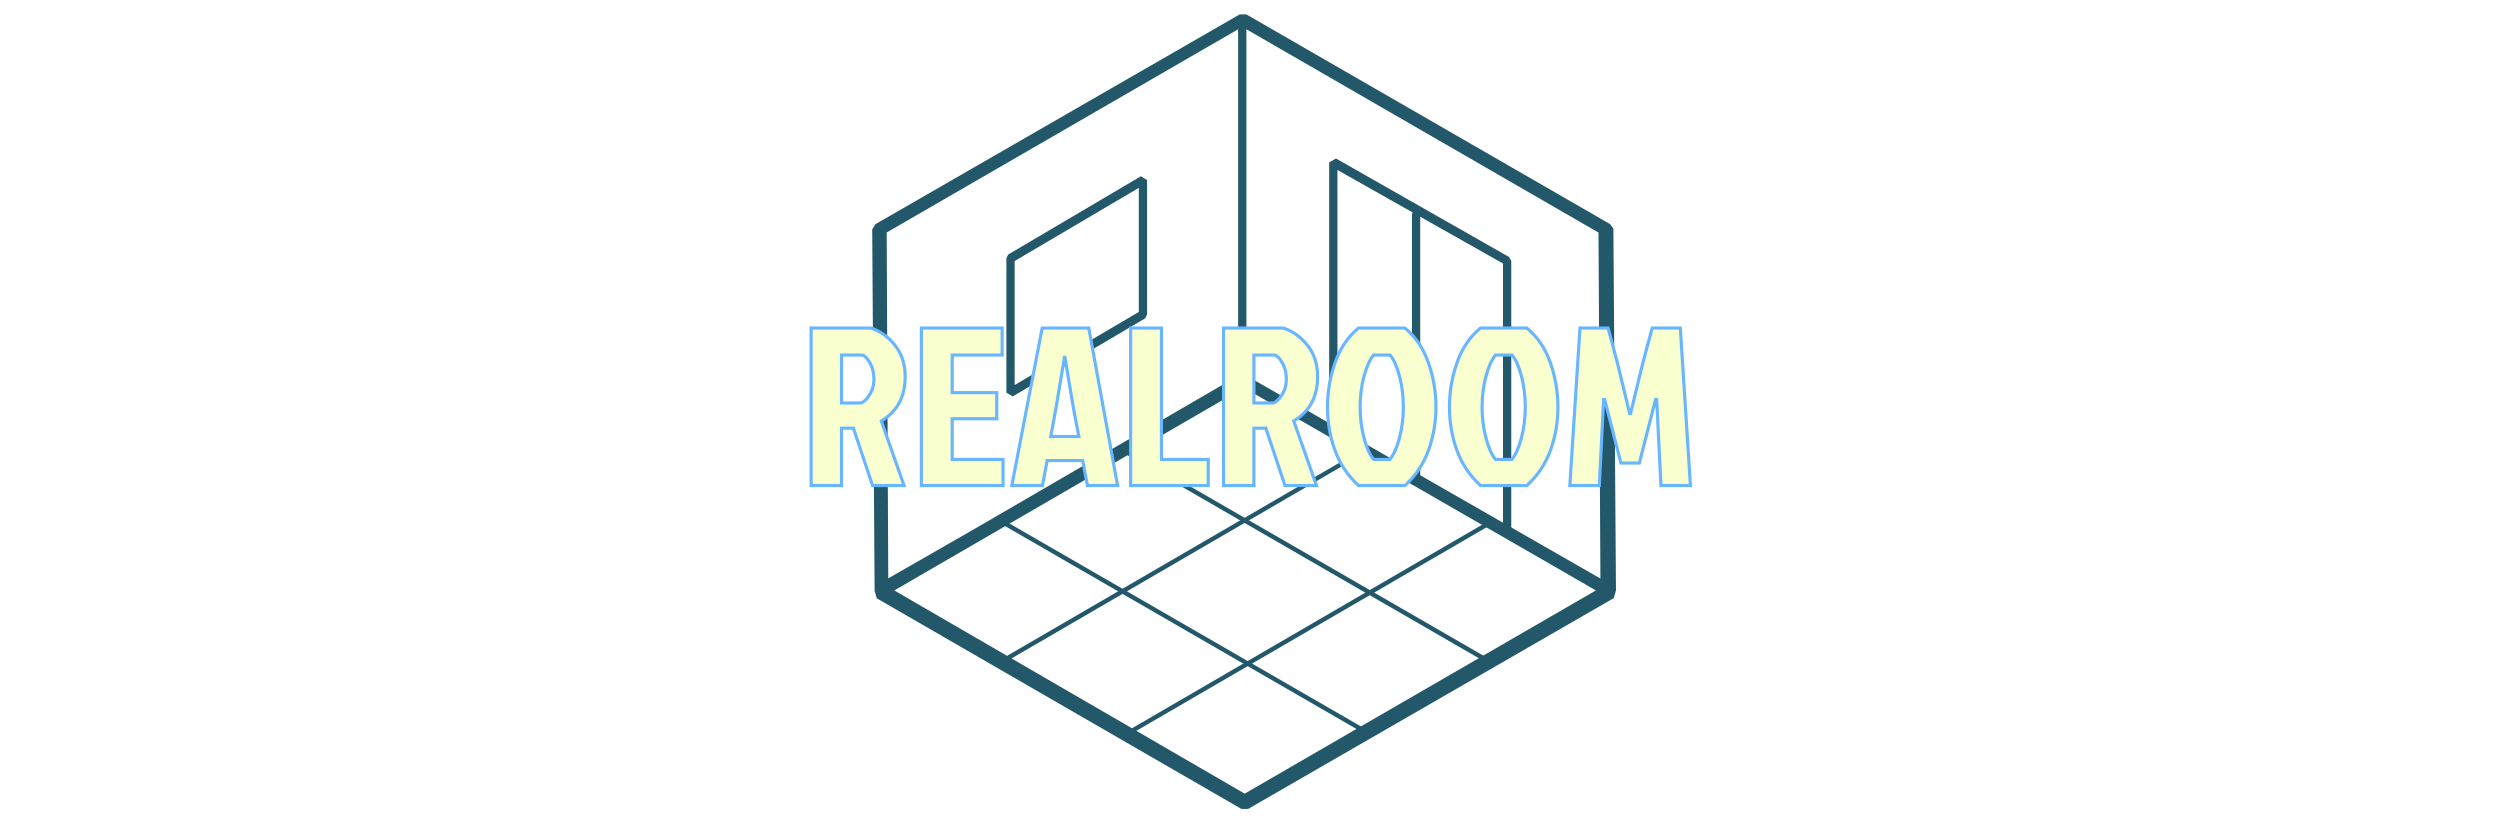
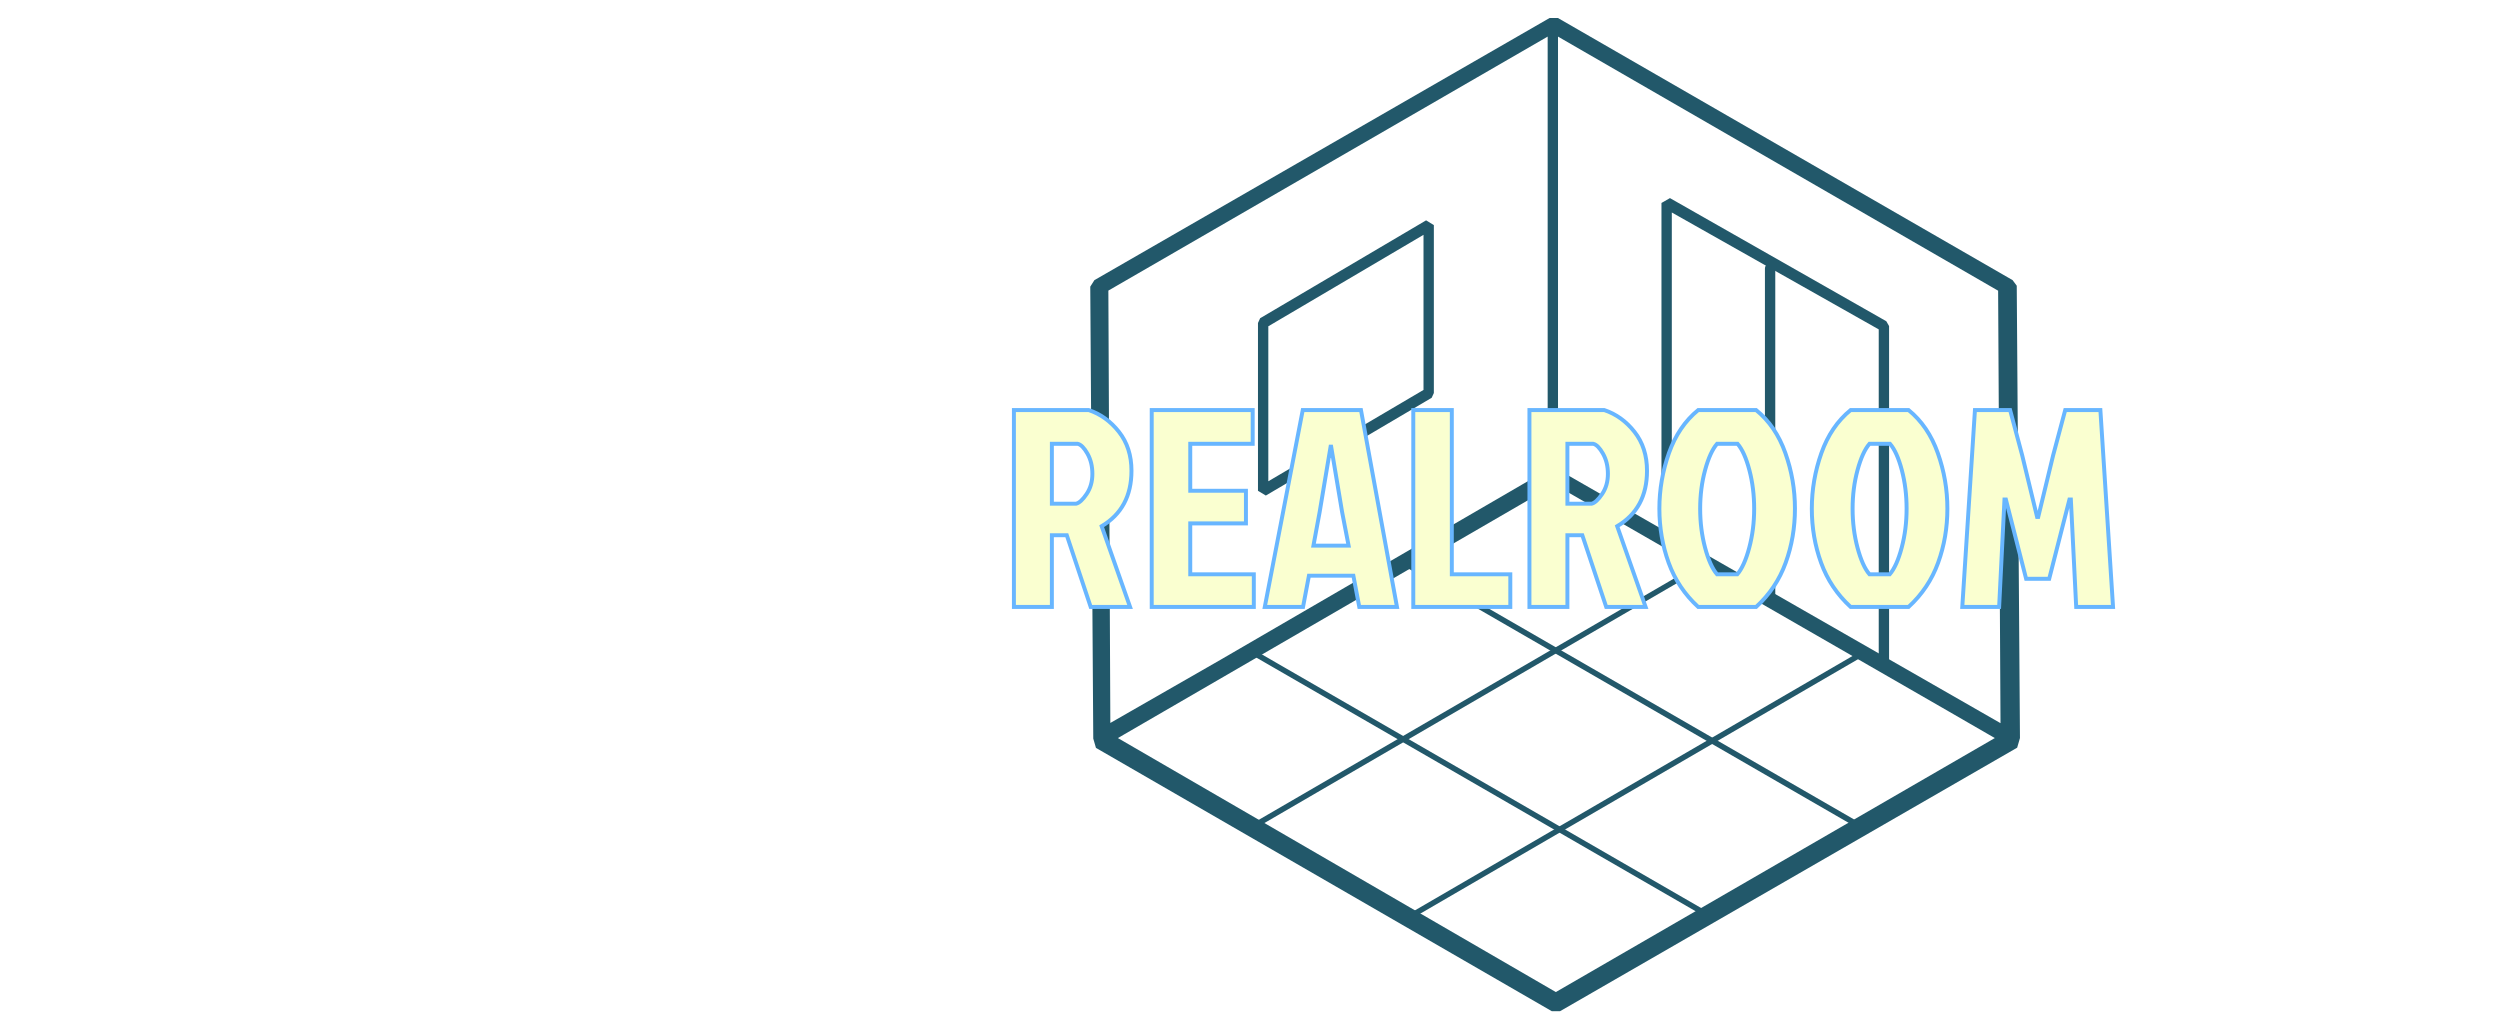
- <svg xmlns="http://www.w3.org/2000/svg" xml:space="preserve" width="1500" height="494" data-id="lg_WetARBxMTeA1GbTRev" data-version="1">
+ <svg xmlns="http://www.w3.org/2000/svg" xml:space="preserve" width="1200" height="494" data-id="lg_WetARBxMTeA1GbTRev" data-version="1">
  <g data-padding="20">
    <g transform="translate(10 8.821)scale(.96429)">
      <path fill="#22586a" d="m995.115 358.24-1.597-225.158-2.06-2.781L765.116-.2h-4.12l-226.6 130.501-2.06 3.245 1.493 224.952 1.34 4.635L762.076 494.2h4.12l227.527-131.17Zm-10.867-222.686 1.185 215.27-220.266-126.226V9.07ZM760.018 9.07v215.579L597.02 319.358l-54.693 31.363-.979-215.218Zm4.068 475.603-218-126.433 3.193-1.854 214.292-124.27L959.425 344.85l23.175 13.39Z" />
      <path fill="#22586a" d="m619.731 237.524-3.914-2.369v-83.533l1.082-2.369 82.606-48.719 3.862 2.369v83.585l-1.081 2.369Zm1.236-84.254v77.147l77.25-45.474v-77.199Zm306.425 170.156c-1.545 0-2.575-1.236-2.575-2.781v-165.83l-103-58.195v160.526c0 1.545-1.03 2.78-2.575 2.78s-2.575-1.235-2.575-2.78V91.882l4.223-2.42 107.687 61.285 1.39 2.42v167.478c0 1.545-1.03 2.781-2.575 2.781m-12.516 79.671-.72-.155-227.116-131.17a1.39 1.39 0 1 1 1.34-2.421l227.217 131.17a1.39 1.39 0 0 1-.67 2.575m-75.086 44.651-.721-.155-227.167-131.17a1.39 1.39 0 1 1 1.39-2.369L840.46 445.172a1.39 1.39 0 0 1-.618 2.575" />
      <path fill="#22586a" d="M614.272 403.037a1.39 1.39 0 0 1-.67-2.575L839.328 269.29a1.288 1.288 0 0 1 1.854.515c.412.618.155 1.493-.515 1.854L614.993 402.882Zm77.868 45.018a1.39 1.39 0 0 1-.72-2.575l225.724-131.223a1.34 1.34 0 0 1 1.854.515c.36.67.154 1.545-.515 1.906L692.81 447.848ZM870.742 293.09c-1.545 0-2.575-1.236-2.575-2.781V124.635c0-1.546 1.03-2.782 2.575-2.782s2.575 1.236 2.575 2.781V290.31c0 1.545-1.03 2.781-2.575 2.781" />
      <path fill="#faffd0" stroke="#68b6ff" stroke-width="1.97" d="M494.327 292.97v-98h37.24q8.82 2.94 15.05 10.85t6.23 19.39q0 18.76-14.84 27.58l14.14 40.18h-19.6l-11.9-35.7h-7.42v35.7Zm31.78-81.2h-12.88v29.82h12.04q2.38-.56 5.25-4.83t2.87-10.01-2.45-10.08-4.83-4.9Zm87.64 81.2h-50.82v-98h50.26v16.8h-31.08v23.38h27.72v16.24h-27.72v25.34h31.64Zm71.26 0h-18.76l-2.94-15.54h-22.12l-2.94 15.54h-19.04l18.9-98h28.98Zm-32.76-79.8h-.28l-5.46 32.62-3.08 16.66h17.5l-3.22-16.66Zm89.18 79.8h-48.3v-98h19.18v81.76h29.12Zm9.52 0v-98h37.24q8.82 2.94 15.05 10.85t6.23 19.39q0 18.76-14.84 27.58l14.14 40.18h-19.6l-11.9-35.7h-7.42v35.7Zm31.78-81.2h-12.88v29.82h12.04q2.38-.56 5.25-4.83t2.87-10.01-2.45-10.08-4.83-4.9Zm52.22-16.8h28.84q9.8 7.98 14.56 21.42t4.76 27.65-4.62 26.95-14.7 21.98h-28.84q-10.08-9.24-14.7-21.98t-4.62-26.95 4.76-27.65 14.56-21.42Zm9.38 81.76h10.08q3.5-4.06 5.95-13.23t2.45-19.39-2.38-19.25-5.88-13.09h-10.22q-3.5 4.06-5.95 13.09t-2.45 19.25 2.45 19.39 5.95 13.23Zm66.5-81.76h28.84q9.8 7.98 14.56 21.42t4.76 27.65-4.62 26.95-14.7 21.98h-28.84q-10.08-9.24-14.7-21.98t-4.62-26.95 4.76-27.65 14.56-21.42Zm9.38 81.76h10.08q3.5-4.06 5.95-13.23t2.45-19.39-2.38-19.25-5.88-13.09h-10.22q-3.5 4.06-5.95 13.09t-2.45 19.25 2.45 19.39 5.95 13.23Zm83.44-28.56h.56-.56.56l7.42-30.66 6.02-22.54h17.5l6.3 98h-18.34l-2.66-53.48h-.7l-10.08 39.48h-11.48l-10.08-39.48h-.7l-2.66 53.48h-18.34l6.3-98h17.5l6.02 22.54Z" />
      <rect width="560" height="158.2" x="85.917" y="-229.5" fill="none" rx="0" ry="0" transform="translate(401.49 400.87)" />
    </g>
    <path fill="transparent" stroke="transparent" d="M470 0h560v494H470z" />
  </g>
</svg>
